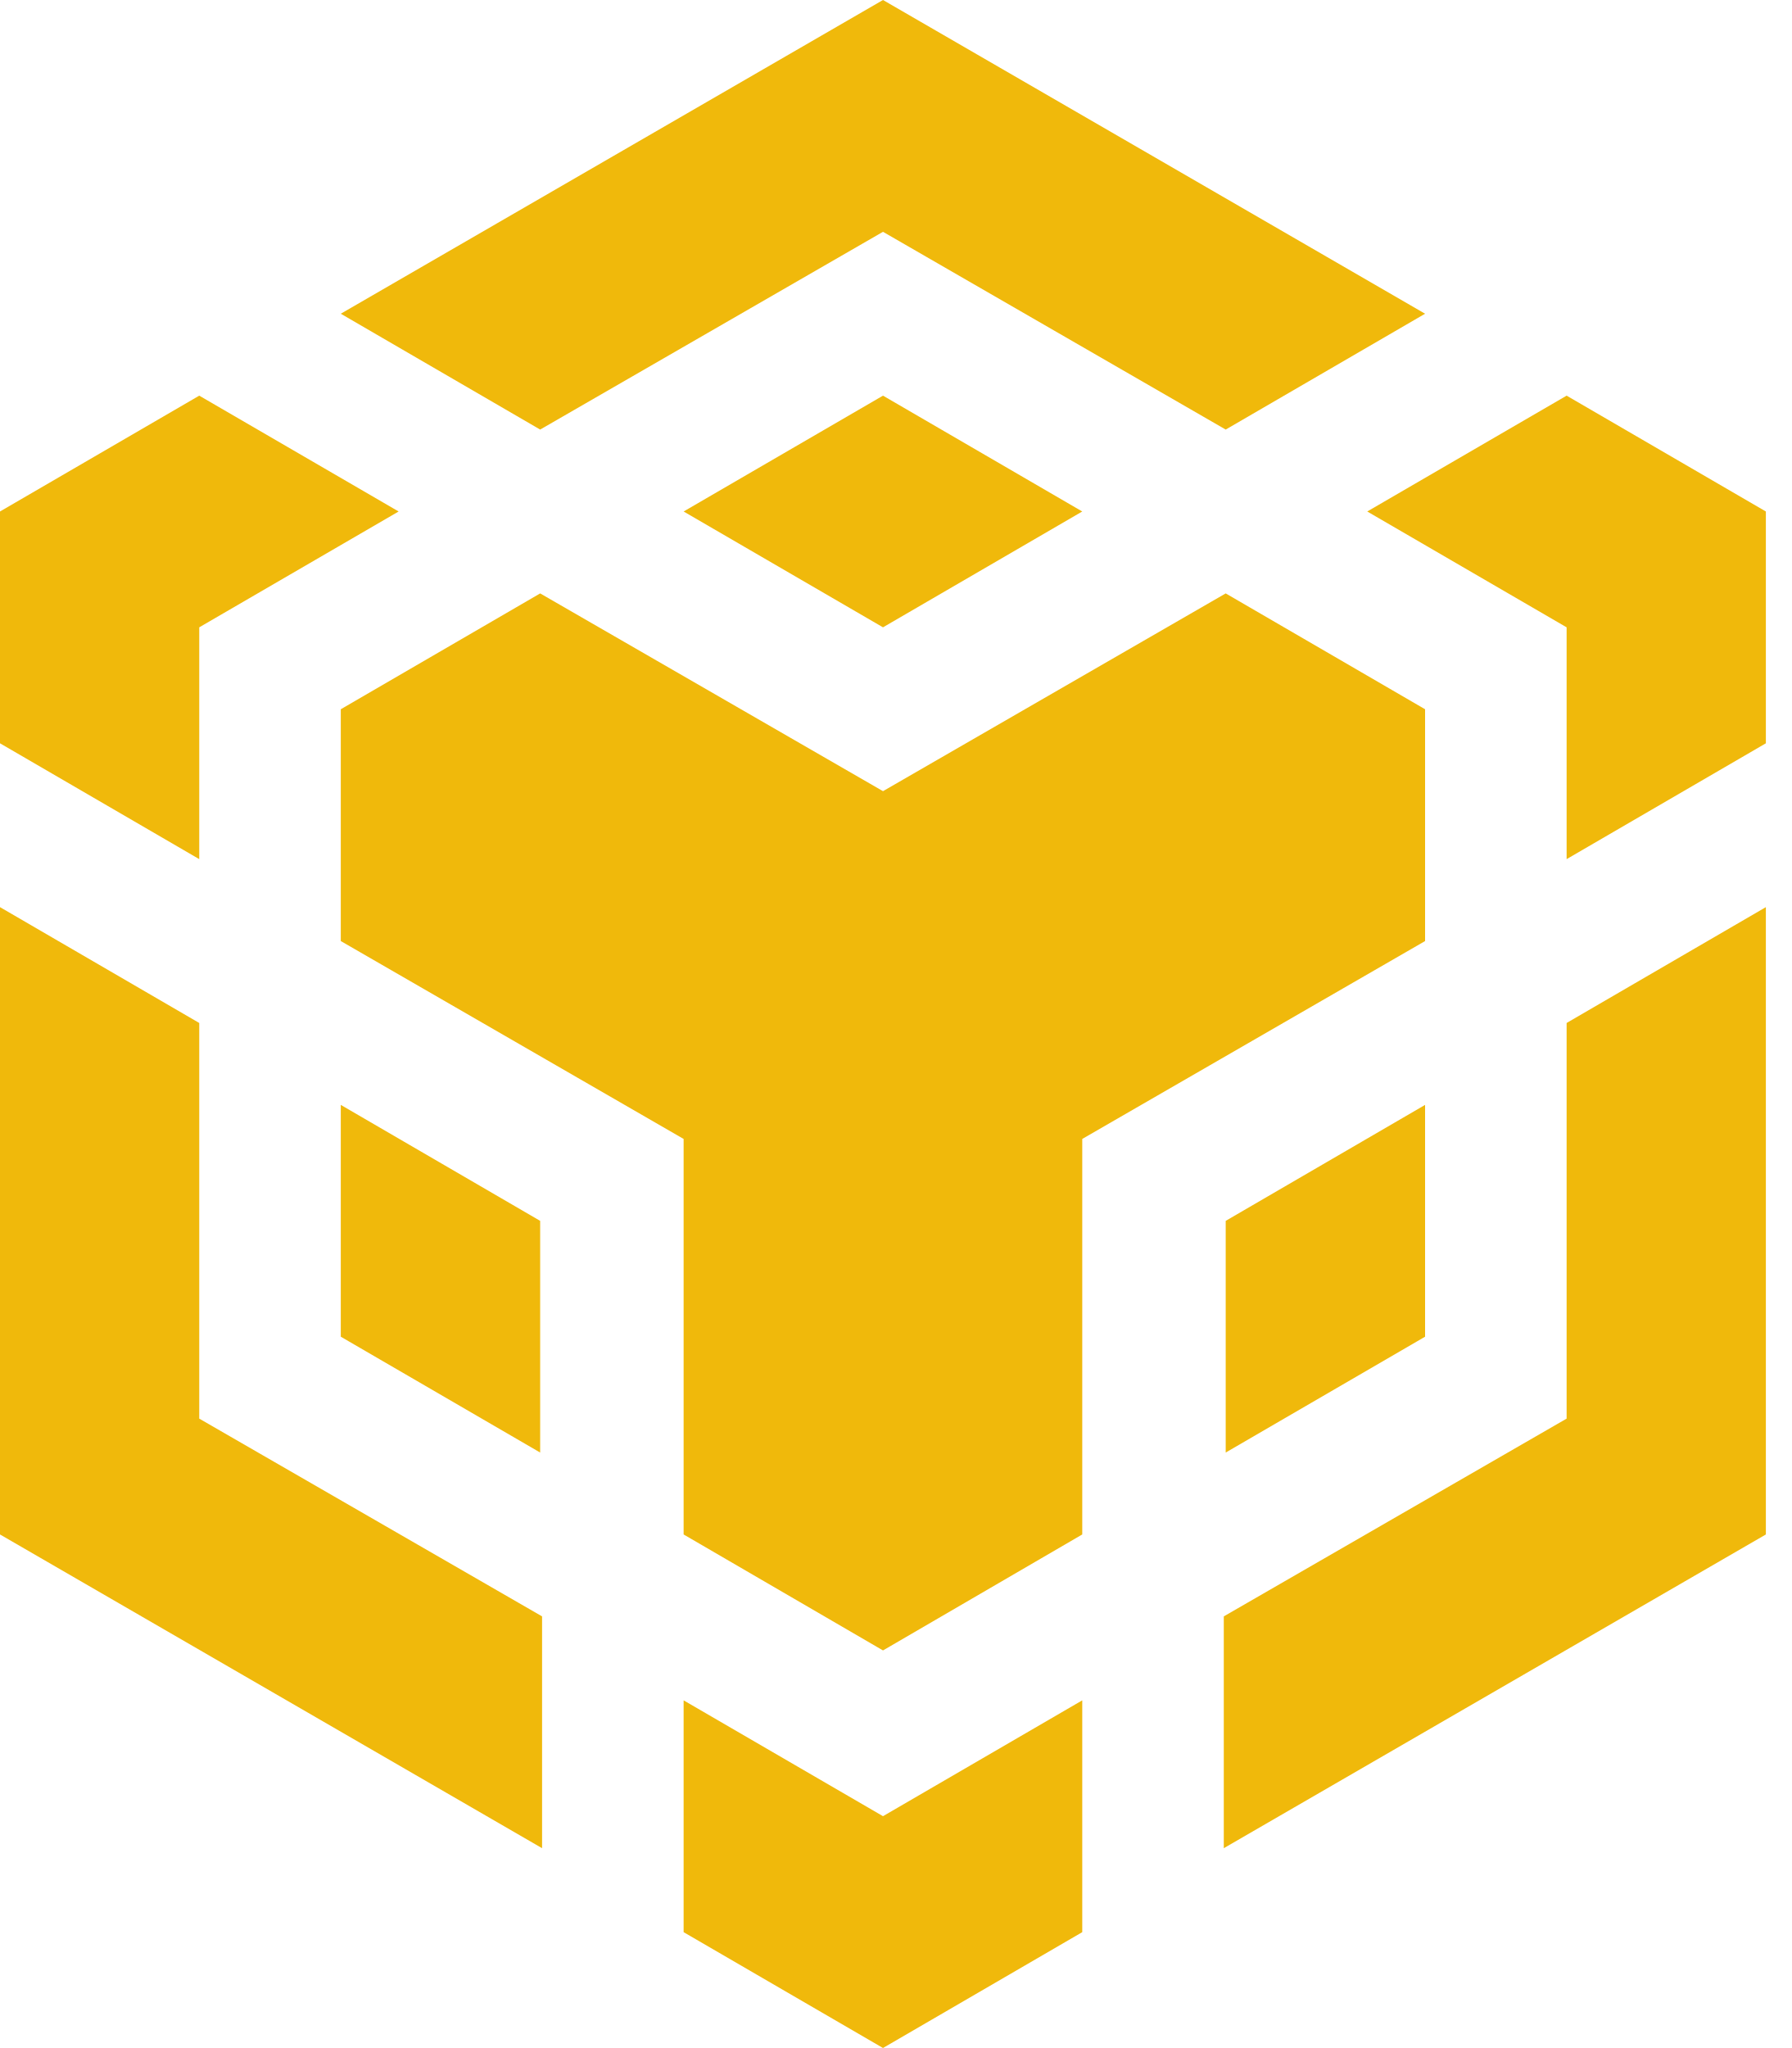
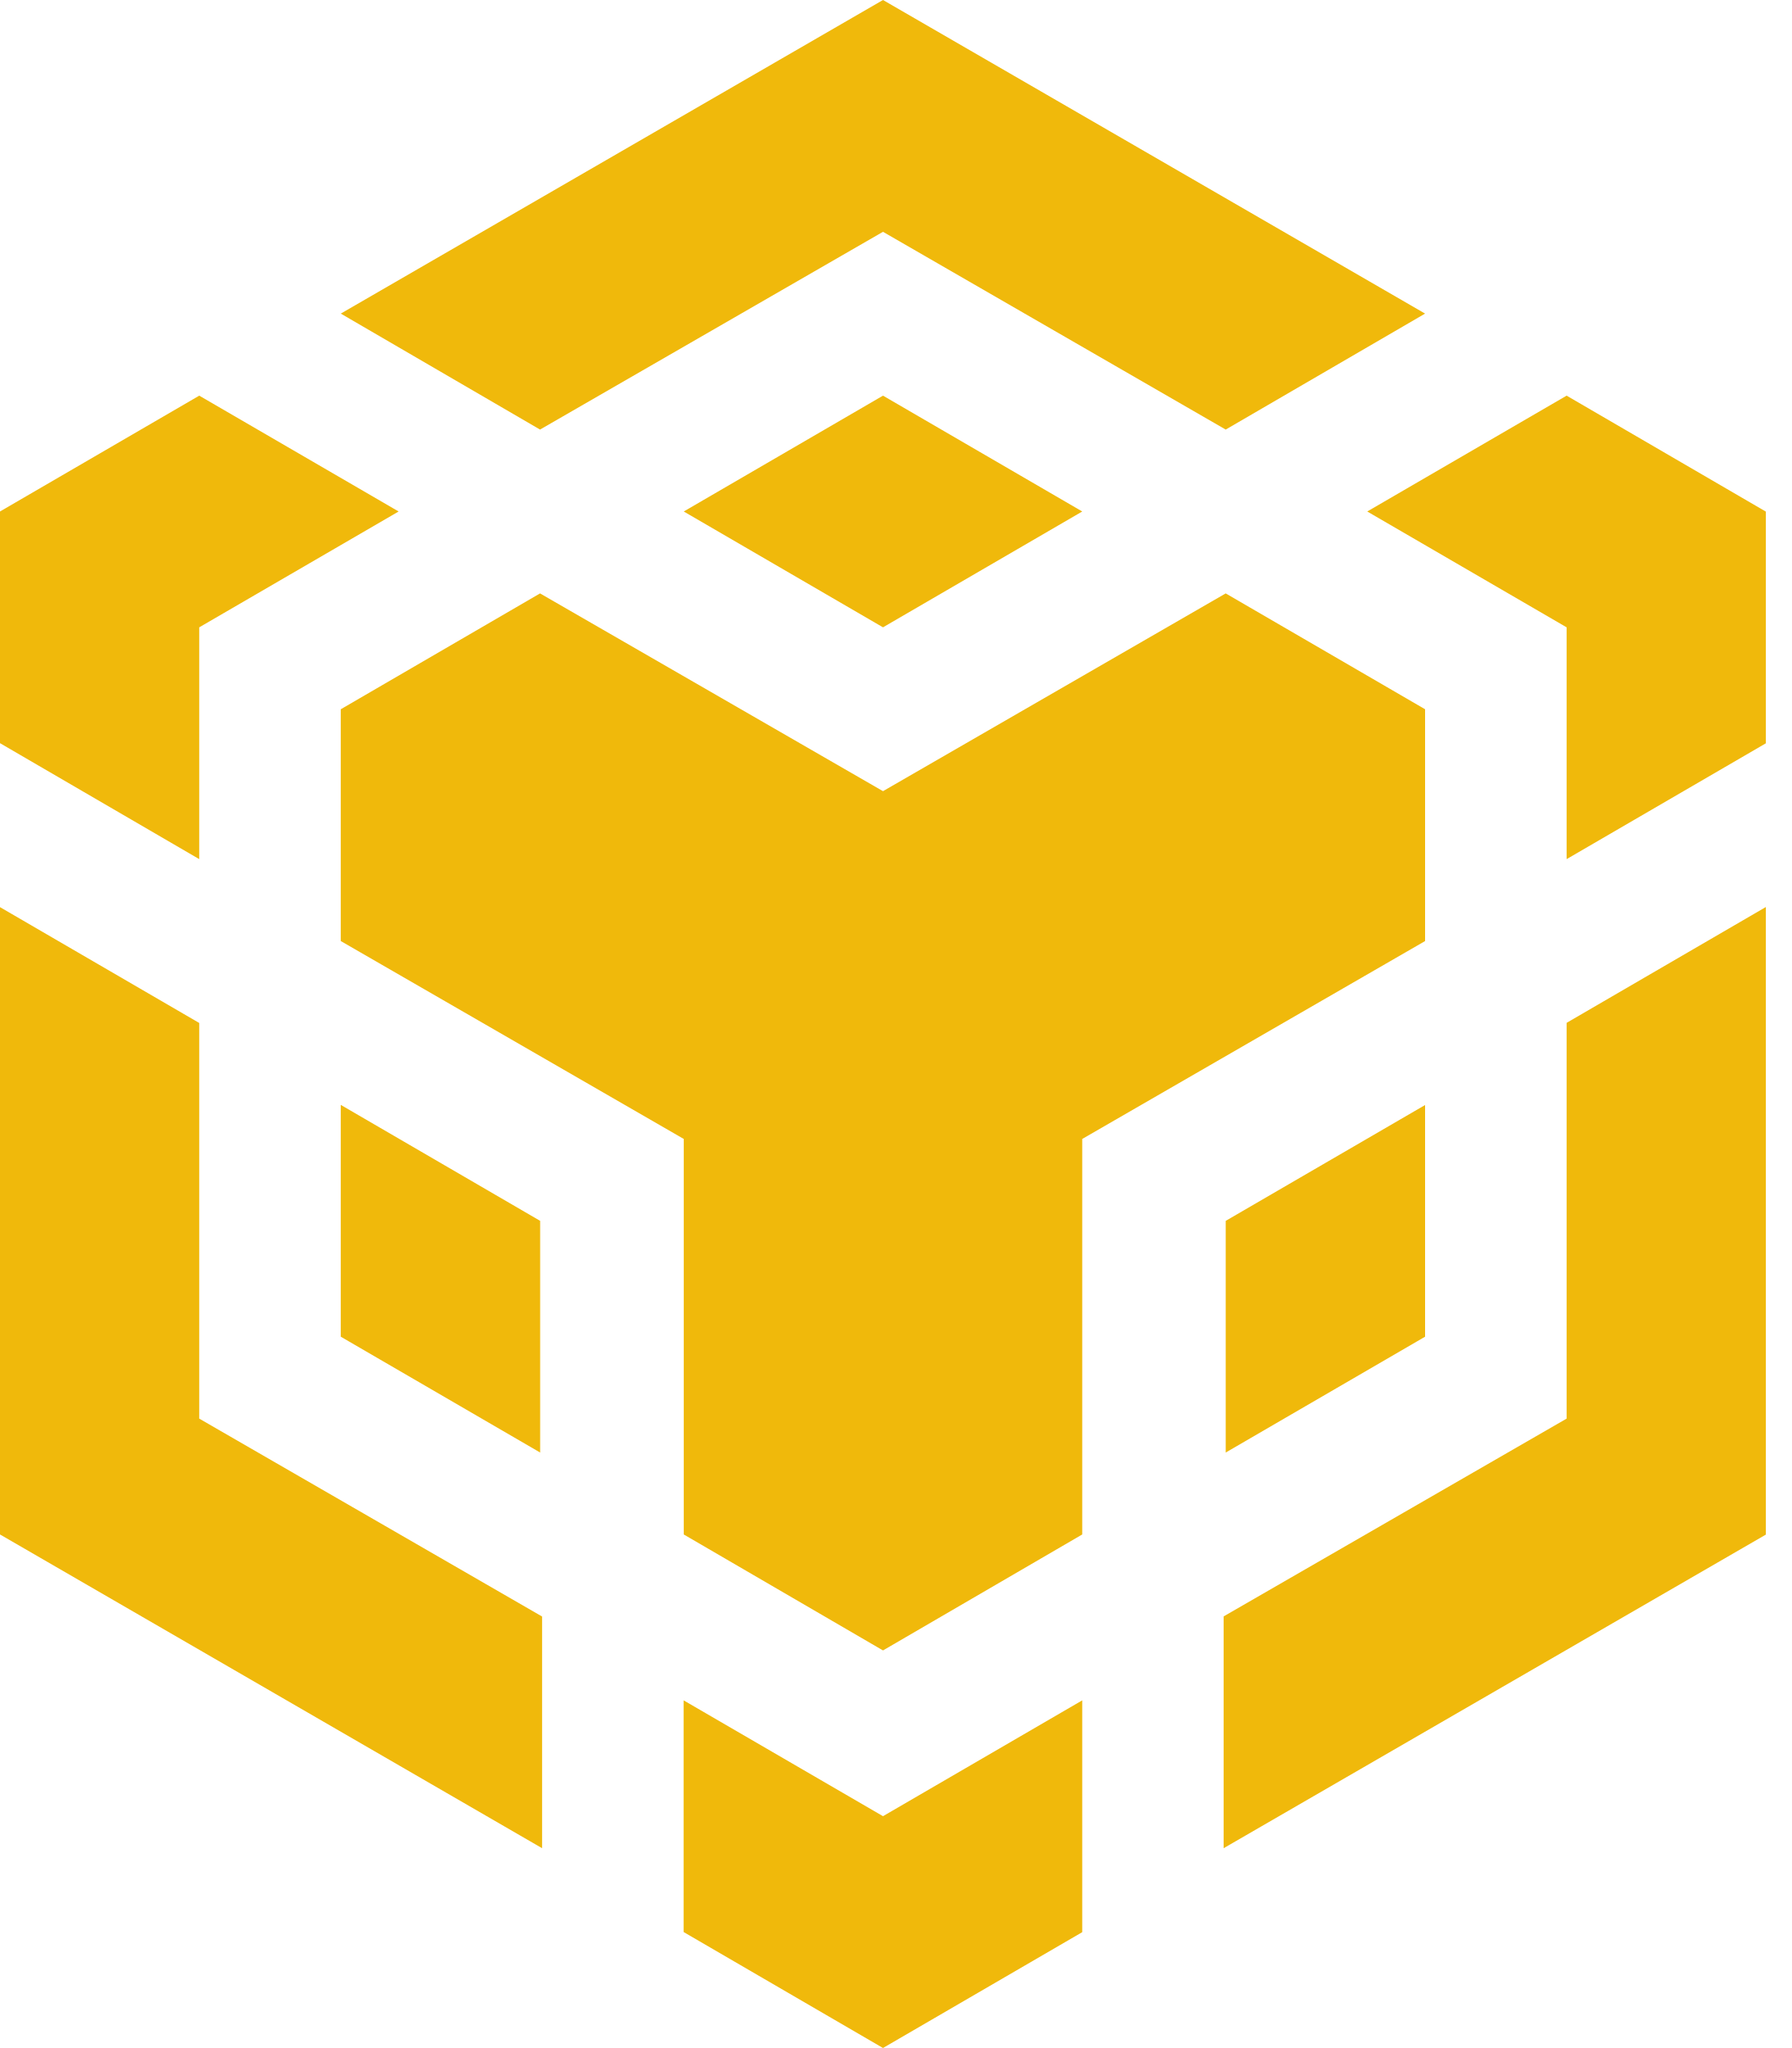
- <svg xmlns="http://www.w3.org/2000/svg" width="14" height="16" viewBox="0 0 14 16" fill="none">
-   <path d="M2.663 2.451L6.9 0L11.136 2.451L9.578 3.356L6.9 1.811L4.221 3.356L2.663 2.451ZM11.136 5.541L9.578 4.636L6.9 6.181L4.221 4.636L2.663 5.541V7.352L5.342 8.898V11.988L6.9 12.894L8.457 11.988V8.898L11.136 7.352V5.541ZM11.136 10.443V8.632L9.578 9.538V11.348L11.136 10.443ZM12.242 11.083L9.563 12.628V14.439L13.799 11.988V7.087L12.242 7.992V11.083ZM10.684 3.996L12.242 4.901V6.712L13.799 5.807V3.996L12.242 3.091L10.684 3.996ZM5.342 13.284V15.095L6.9 16L8.457 15.095V13.284L6.9 14.189L5.342 13.284ZM2.663 10.443L4.221 11.348V9.538L2.663 8.632V10.443ZM5.342 3.996L6.9 4.901L8.457 3.996L6.9 3.091L5.342 3.996ZM1.557 4.901L3.115 3.996L1.557 3.091L0 3.996V5.807L1.557 6.712V4.901ZM1.557 7.992L0 7.087V11.988L4.236 14.439V12.628L1.557 11.083V7.992Z" fill="#F0B90B" />
+ <svg xmlns="http://www.w3.org/2000/svg" width="14" height="16" fill="none">
+   <path fill="#F0B90B" d="M2.663 2.45 6.9 0l4.236 2.45-1.558.906L6.9 1.811 4.22 3.356zm8.473 3.091-1.558-.905L6.9 6.181 4.22 4.636l-1.557.905v1.811l2.68 1.546v3.09l1.557.906 1.557-.906v-3.09l2.679-1.546zm0 4.902v-1.81l-1.558.905v1.81zm1.106.64-2.68 1.545v1.811l4.237-2.45V7.086l-1.557.905zm-1.558-7.087 1.558.905v1.811l1.557-.905v-1.81l-1.557-.906zm-5.342 9.288v1.81L6.9 16l1.557-.905v-1.811l-1.557.905zm-2.679-2.841 1.558.905v-1.81l-1.558-.906zm2.68-6.447 1.557.905 1.557-.905L6.9 3.091zm-3.786.905 1.558-.905-1.558-.905L0 3.996v1.81l1.557.906zm0 3.091L0 7.087v4.901l4.236 2.451v-1.81l-2.679-1.546z" />
</svg>
